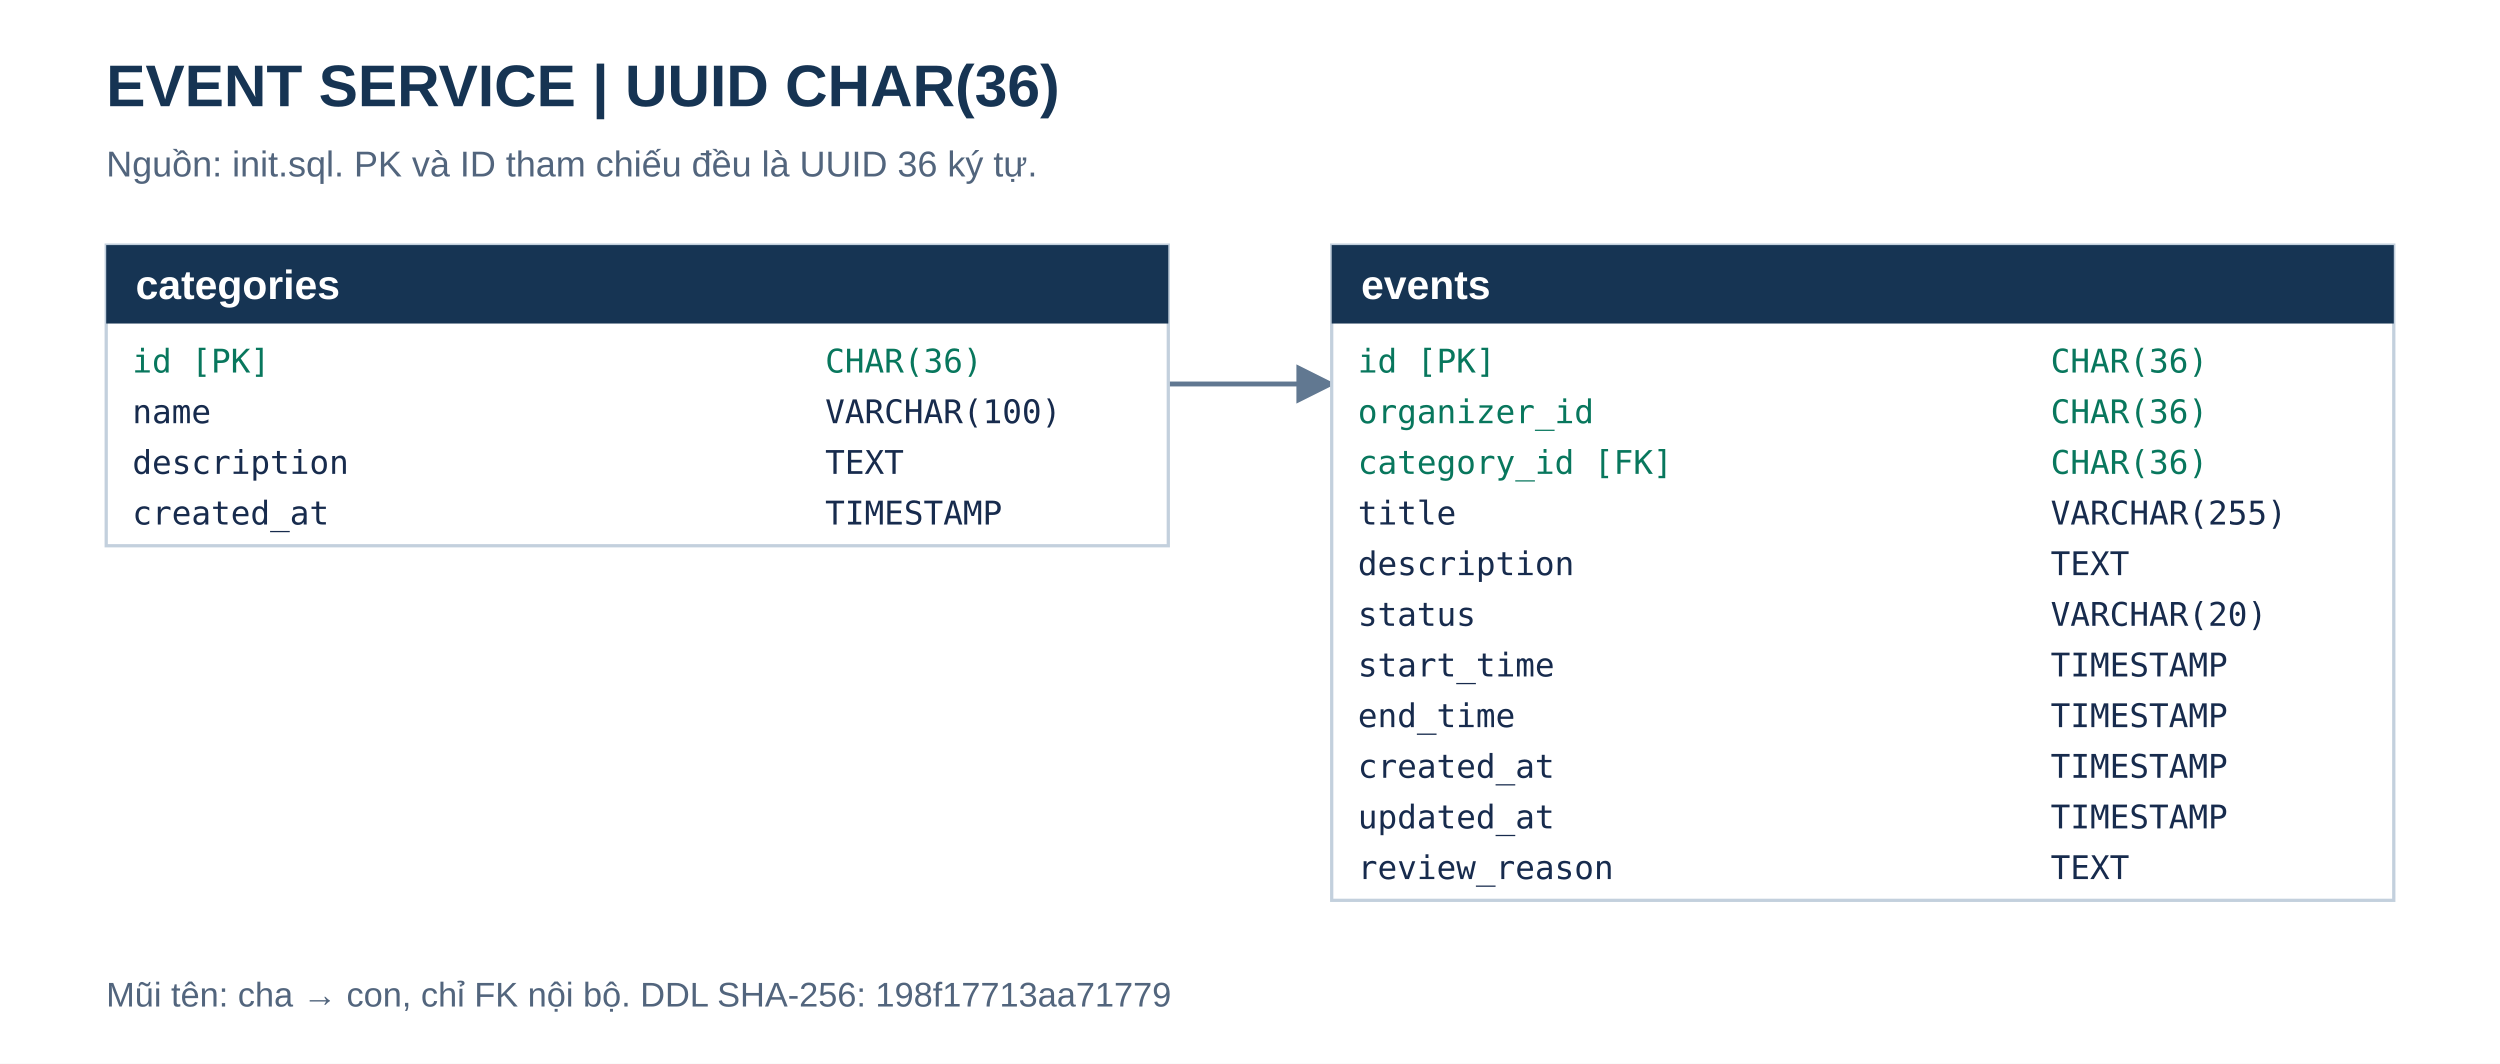
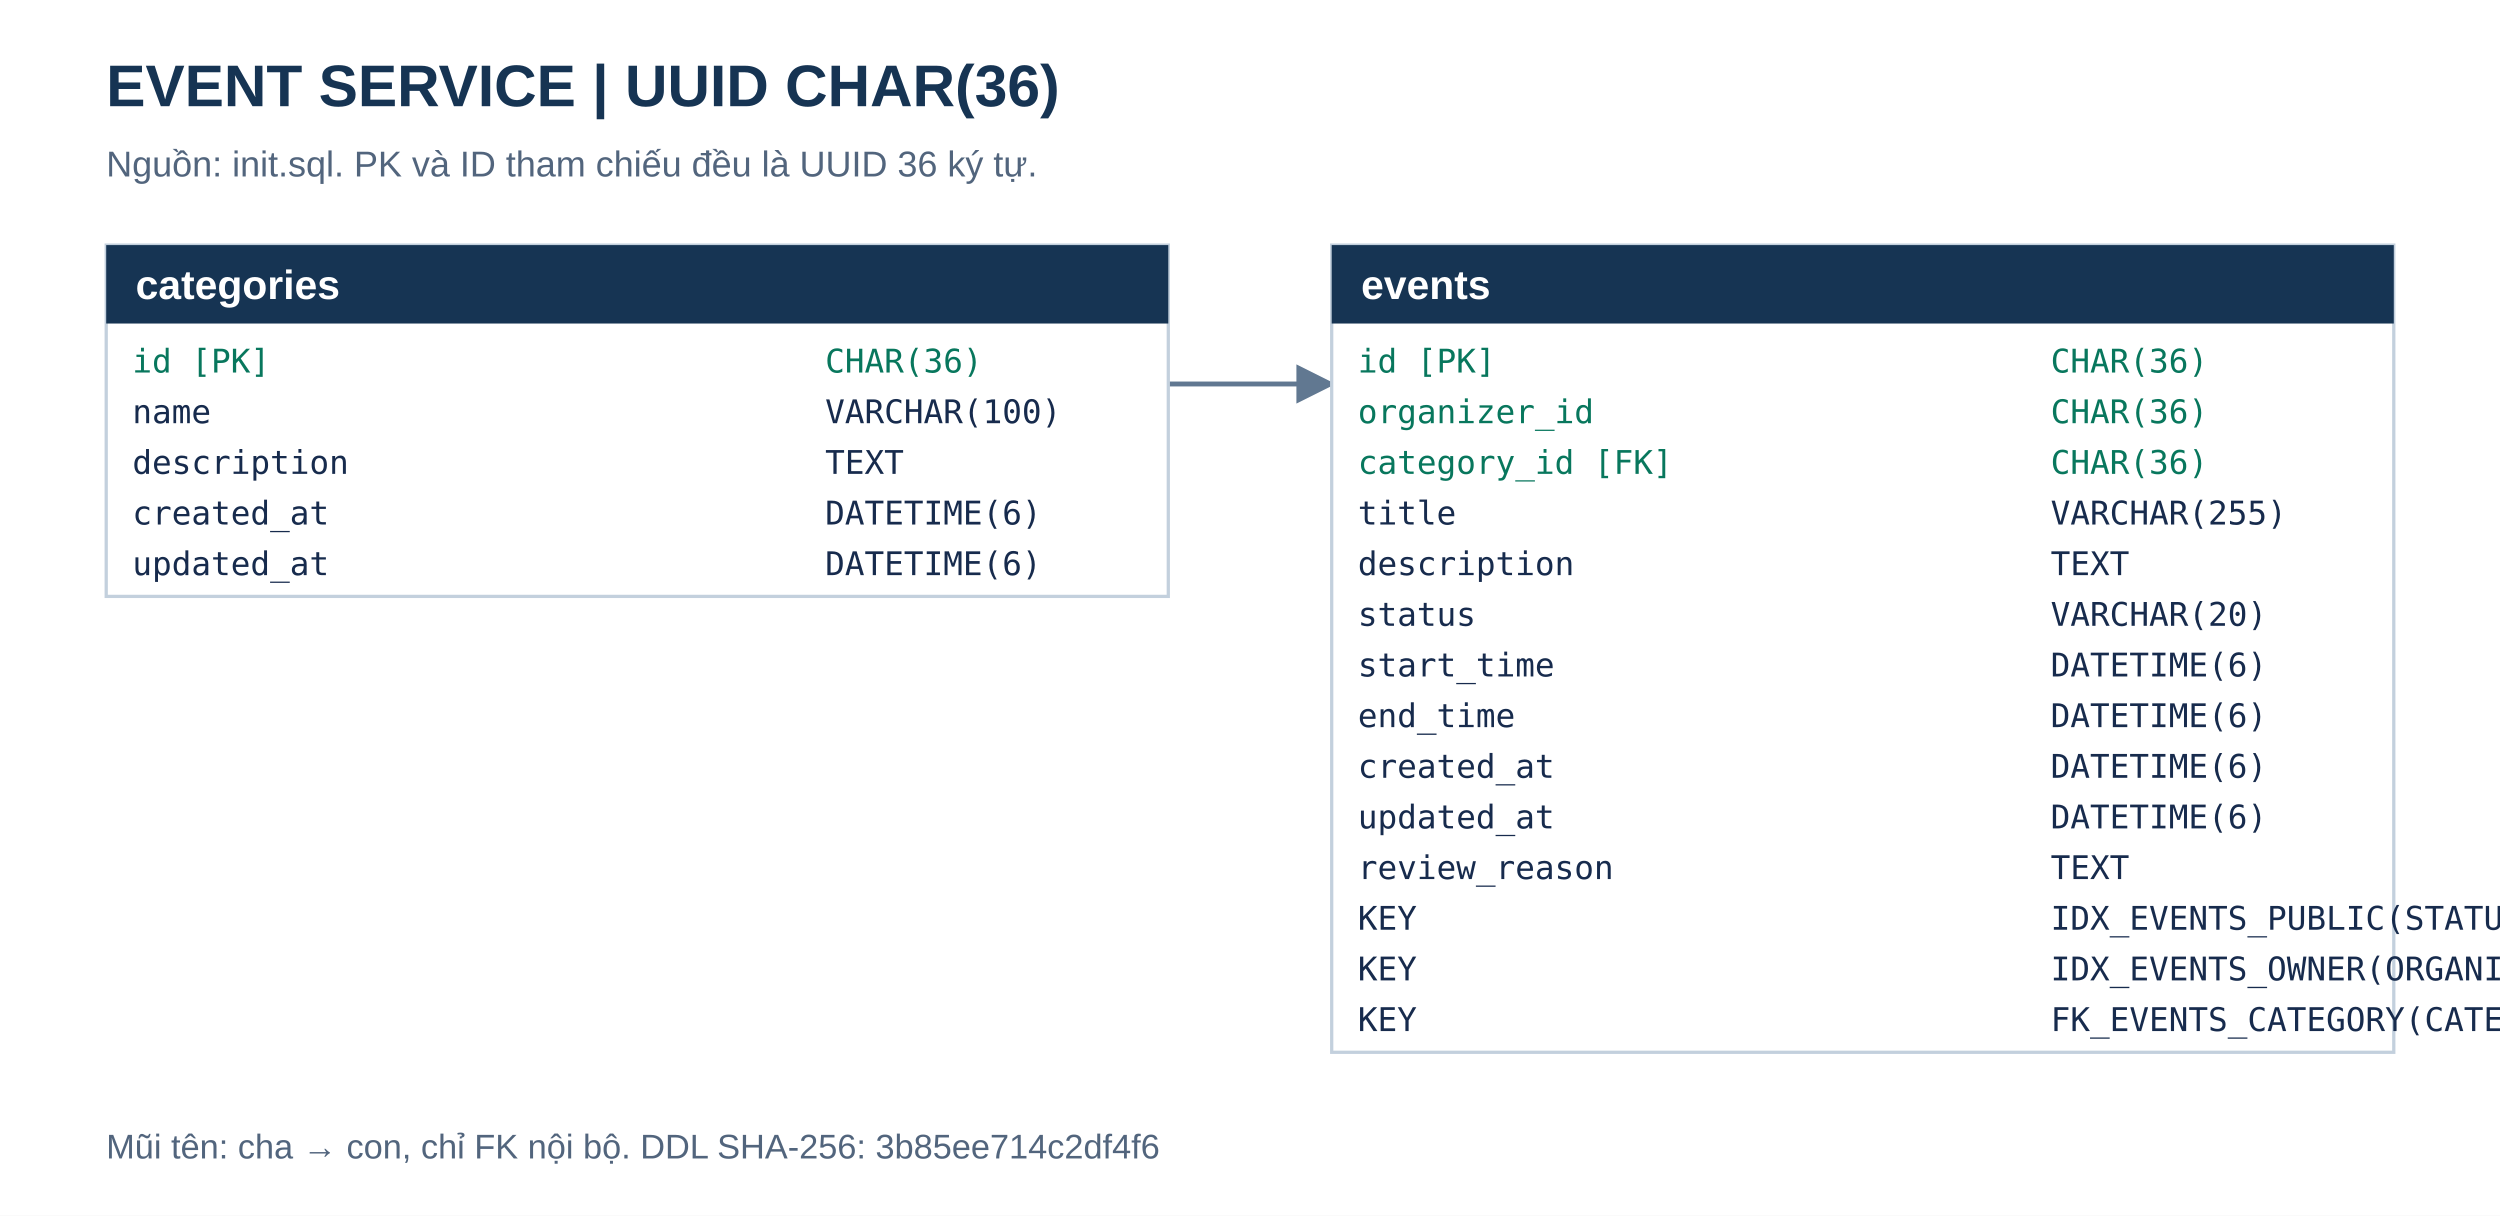
- <svg xmlns="http://www.w3.org/2000/svg" width="1530" height="651" viewBox="0 0 1530 651" role="img" aria-labelledby="title desc">
+ <svg xmlns="http://www.w3.org/2000/svg" width="1530" height="744" viewBox="0 0 1530 744" role="img" aria-labelledby="title desc">
  <defs>
    <marker id="arrow" viewBox="0 0 10 10" refX="9" refY="5" markerWidth="8" markerHeight="8" orient="auto-start-reverse">
      <path d="M 0 0 L 10 5 L 0 10 z" fill="#617891" />
    </marker>
  </defs>
  <rect width="100%" height="100%" fill="white" />
  <text x="65" y="65" font-family="Segoe UI,Arial,sans-serif" font-size="36" font-weight="700" fill="#163453">EVENT SERVICE | UUID CHAR(36)</text>
  <text x="65" y="108" font-family="Segoe UI,Arial,sans-serif" font-size="22" fill="#52657d">Nguồn: init.sql. PK và ID tham chiếu đều là UUID 36 ký tự.</text>
  <polyline data-fk="events.category_id" points="715,235 815,235" fill="none" stroke="#617891" stroke-width="3" marker-end="url(#arrow)" />
  <g data-table="categories">
-     <rect x="65" y="150" width="650" height="184" fill="white" stroke="#c3d0dd" stroke-width="2" />
+     <rect x="65" y="150" width="650" height="215" fill="white" stroke="#c3d0dd" stroke-width="2" />
    <rect x="65" y="150" width="650" height="48" fill="#163453" />
    <text x="83" y="183" font-family="Segoe UI,Arial,sans-serif" font-size="25" font-weight="700" fill="white">categories</text>
    <text data-column="id" x="81" y="228" font-family="Consolas,monospace" font-size="20" fill="#08775d">id [PK]</text>
    <text x="505" y="228" font-family="Consolas,monospace" font-size="20" fill="#08775d">CHAR(36)</text>
    <text data-column="name" x="81" y="259" font-family="Consolas,monospace" font-size="20" fill="#172b4d">name</text>
    <text x="505" y="259" font-family="Consolas,monospace" font-size="20" fill="#172b4d">VARCHAR(100)</text>
    <text data-column="description" x="81" y="290" font-family="Consolas,monospace" font-size="20" fill="#172b4d">description</text>
    <text x="505" y="290" font-family="Consolas,monospace" font-size="20" fill="#172b4d">TEXT</text>
    <text data-column="created_at" x="81" y="321" font-family="Consolas,monospace" font-size="20" fill="#172b4d">created_at</text>
-     <text x="505" y="321" font-family="Consolas,monospace" font-size="20" fill="#172b4d">TIMESTAMP</text>
+     <text x="505" y="321" font-family="Consolas,monospace" font-size="20" fill="#172b4d">DATETIME(6)</text>
+     <text data-column="updated_at" x="81" y="352" font-family="Consolas,monospace" font-size="20" fill="#172b4d">updated_at</text>
+     <text x="505" y="352" font-family="Consolas,monospace" font-size="20" fill="#172b4d">DATETIME(6)</text>
  </g>
  <g data-table="events">
-     <rect x="815" y="150" width="650" height="401" fill="white" stroke="#c3d0dd" stroke-width="2" />
+     <rect x="815" y="150" width="650" height="494" fill="white" stroke="#c3d0dd" stroke-width="2" />
    <rect x="815" y="150" width="650" height="48" fill="#163453" />
    <text x="833" y="183" font-family="Segoe UI,Arial,sans-serif" font-size="25" font-weight="700" fill="white">events</text>
    <text data-column="id" x="831" y="228" font-family="Consolas,monospace" font-size="20" fill="#08775d">id [PK]</text>
    <text x="1255" y="228" font-family="Consolas,monospace" font-size="20" fill="#08775d">CHAR(36)</text>
    <text data-column="organizer_id" x="831" y="259" font-family="Consolas,monospace" font-size="20" fill="#08775d">organizer_id</text>
    <text x="1255" y="259" font-family="Consolas,monospace" font-size="20" fill="#08775d">CHAR(36)</text>
    <text data-column="category_id" x="831" y="290" font-family="Consolas,monospace" font-size="20" fill="#08775d">category_id [FK]</text>
    <text x="1255" y="290" font-family="Consolas,monospace" font-size="20" fill="#08775d">CHAR(36)</text>
    <text data-column="title" x="831" y="321" font-family="Consolas,monospace" font-size="20" fill="#172b4d">title</text>
    <text x="1255" y="321" font-family="Consolas,monospace" font-size="20" fill="#172b4d">VARCHAR(255)</text>
    <text data-column="description" x="831" y="352" font-family="Consolas,monospace" font-size="20" fill="#172b4d">description</text>
    <text x="1255" y="352" font-family="Consolas,monospace" font-size="20" fill="#172b4d">TEXT</text>
    <text data-column="status" x="831" y="383" font-family="Consolas,monospace" font-size="20" fill="#172b4d">status</text>
    <text x="1255" y="383" font-family="Consolas,monospace" font-size="20" fill="#172b4d">VARCHAR(20)</text>
    <text data-column="start_time" x="831" y="414" font-family="Consolas,monospace" font-size="20" fill="#172b4d">start_time</text>
-     <text x="1255" y="414" font-family="Consolas,monospace" font-size="20" fill="#172b4d">TIMESTAMP</text>
+     <text x="1255" y="414" font-family="Consolas,monospace" font-size="20" fill="#172b4d">DATETIME(6)</text>
    <text data-column="end_time" x="831" y="445" font-family="Consolas,monospace" font-size="20" fill="#172b4d">end_time</text>
-     <text x="1255" y="445" font-family="Consolas,monospace" font-size="20" fill="#172b4d">TIMESTAMP</text>
+     <text x="1255" y="445" font-family="Consolas,monospace" font-size="20" fill="#172b4d">DATETIME(6)</text>
    <text data-column="created_at" x="831" y="476" font-family="Consolas,monospace" font-size="20" fill="#172b4d">created_at</text>
-     <text x="1255" y="476" font-family="Consolas,monospace" font-size="20" fill="#172b4d">TIMESTAMP</text>
+     <text x="1255" y="476" font-family="Consolas,monospace" font-size="20" fill="#172b4d">DATETIME(6)</text>
    <text data-column="updated_at" x="831" y="507" font-family="Consolas,monospace" font-size="20" fill="#172b4d">updated_at</text>
-     <text x="1255" y="507" font-family="Consolas,monospace" font-size="20" fill="#172b4d">TIMESTAMP</text>
+     <text x="1255" y="507" font-family="Consolas,monospace" font-size="20" fill="#172b4d">DATETIME(6)</text>
    <text data-column="review_reason" x="831" y="538" font-family="Consolas,monospace" font-size="20" fill="#172b4d">review_reason</text>
    <text x="1255" y="538" font-family="Consolas,monospace" font-size="20" fill="#172b4d">TEXT</text>
+     <text data-column="KEY" x="831" y="569" font-family="Consolas,monospace" font-size="20" fill="#172b4d">KEY</text>
+     <text x="1255" y="569" font-family="Consolas,monospace" font-size="20" fill="#172b4d">IDX_EVENTS_PUBLIC(STATUS,START_TIME)</text>
+     <text data-column="KEY" x="831" y="600" font-family="Consolas,monospace" font-size="20" fill="#172b4d">KEY</text>
+     <text x="1255" y="600" font-family="Consolas,monospace" font-size="20" fill="#172b4d">IDX_EVENTS_OWNER(ORGANIZER_ID,CREATED_AT)</text>
+     <text data-column="KEY" x="831" y="631" font-family="Consolas,monospace" font-size="20" fill="#172b4d">KEY</text>
+     <text x="1255" y="631" font-family="Consolas,monospace" font-size="20" fill="#172b4d">FK_EVENTS_CATEGORY(CATEGORY_ID)</text>
  </g>
-   <text x="65" y="616" font-family="Segoe UI,Arial,sans-serif" font-size="21" fill="#52657d">Mũi tên: cha → con, chỉ FK nội bộ. DDL SHA-256: 198f17713aa71779</text>
+   <text x="65" y="709" font-family="Segoe UI,Arial,sans-serif" font-size="21" fill="#52657d">Mũi tên: cha → con, chỉ FK nội bộ. DDL SHA-256: 3b85ee714c2df4f6</text>
</svg>
